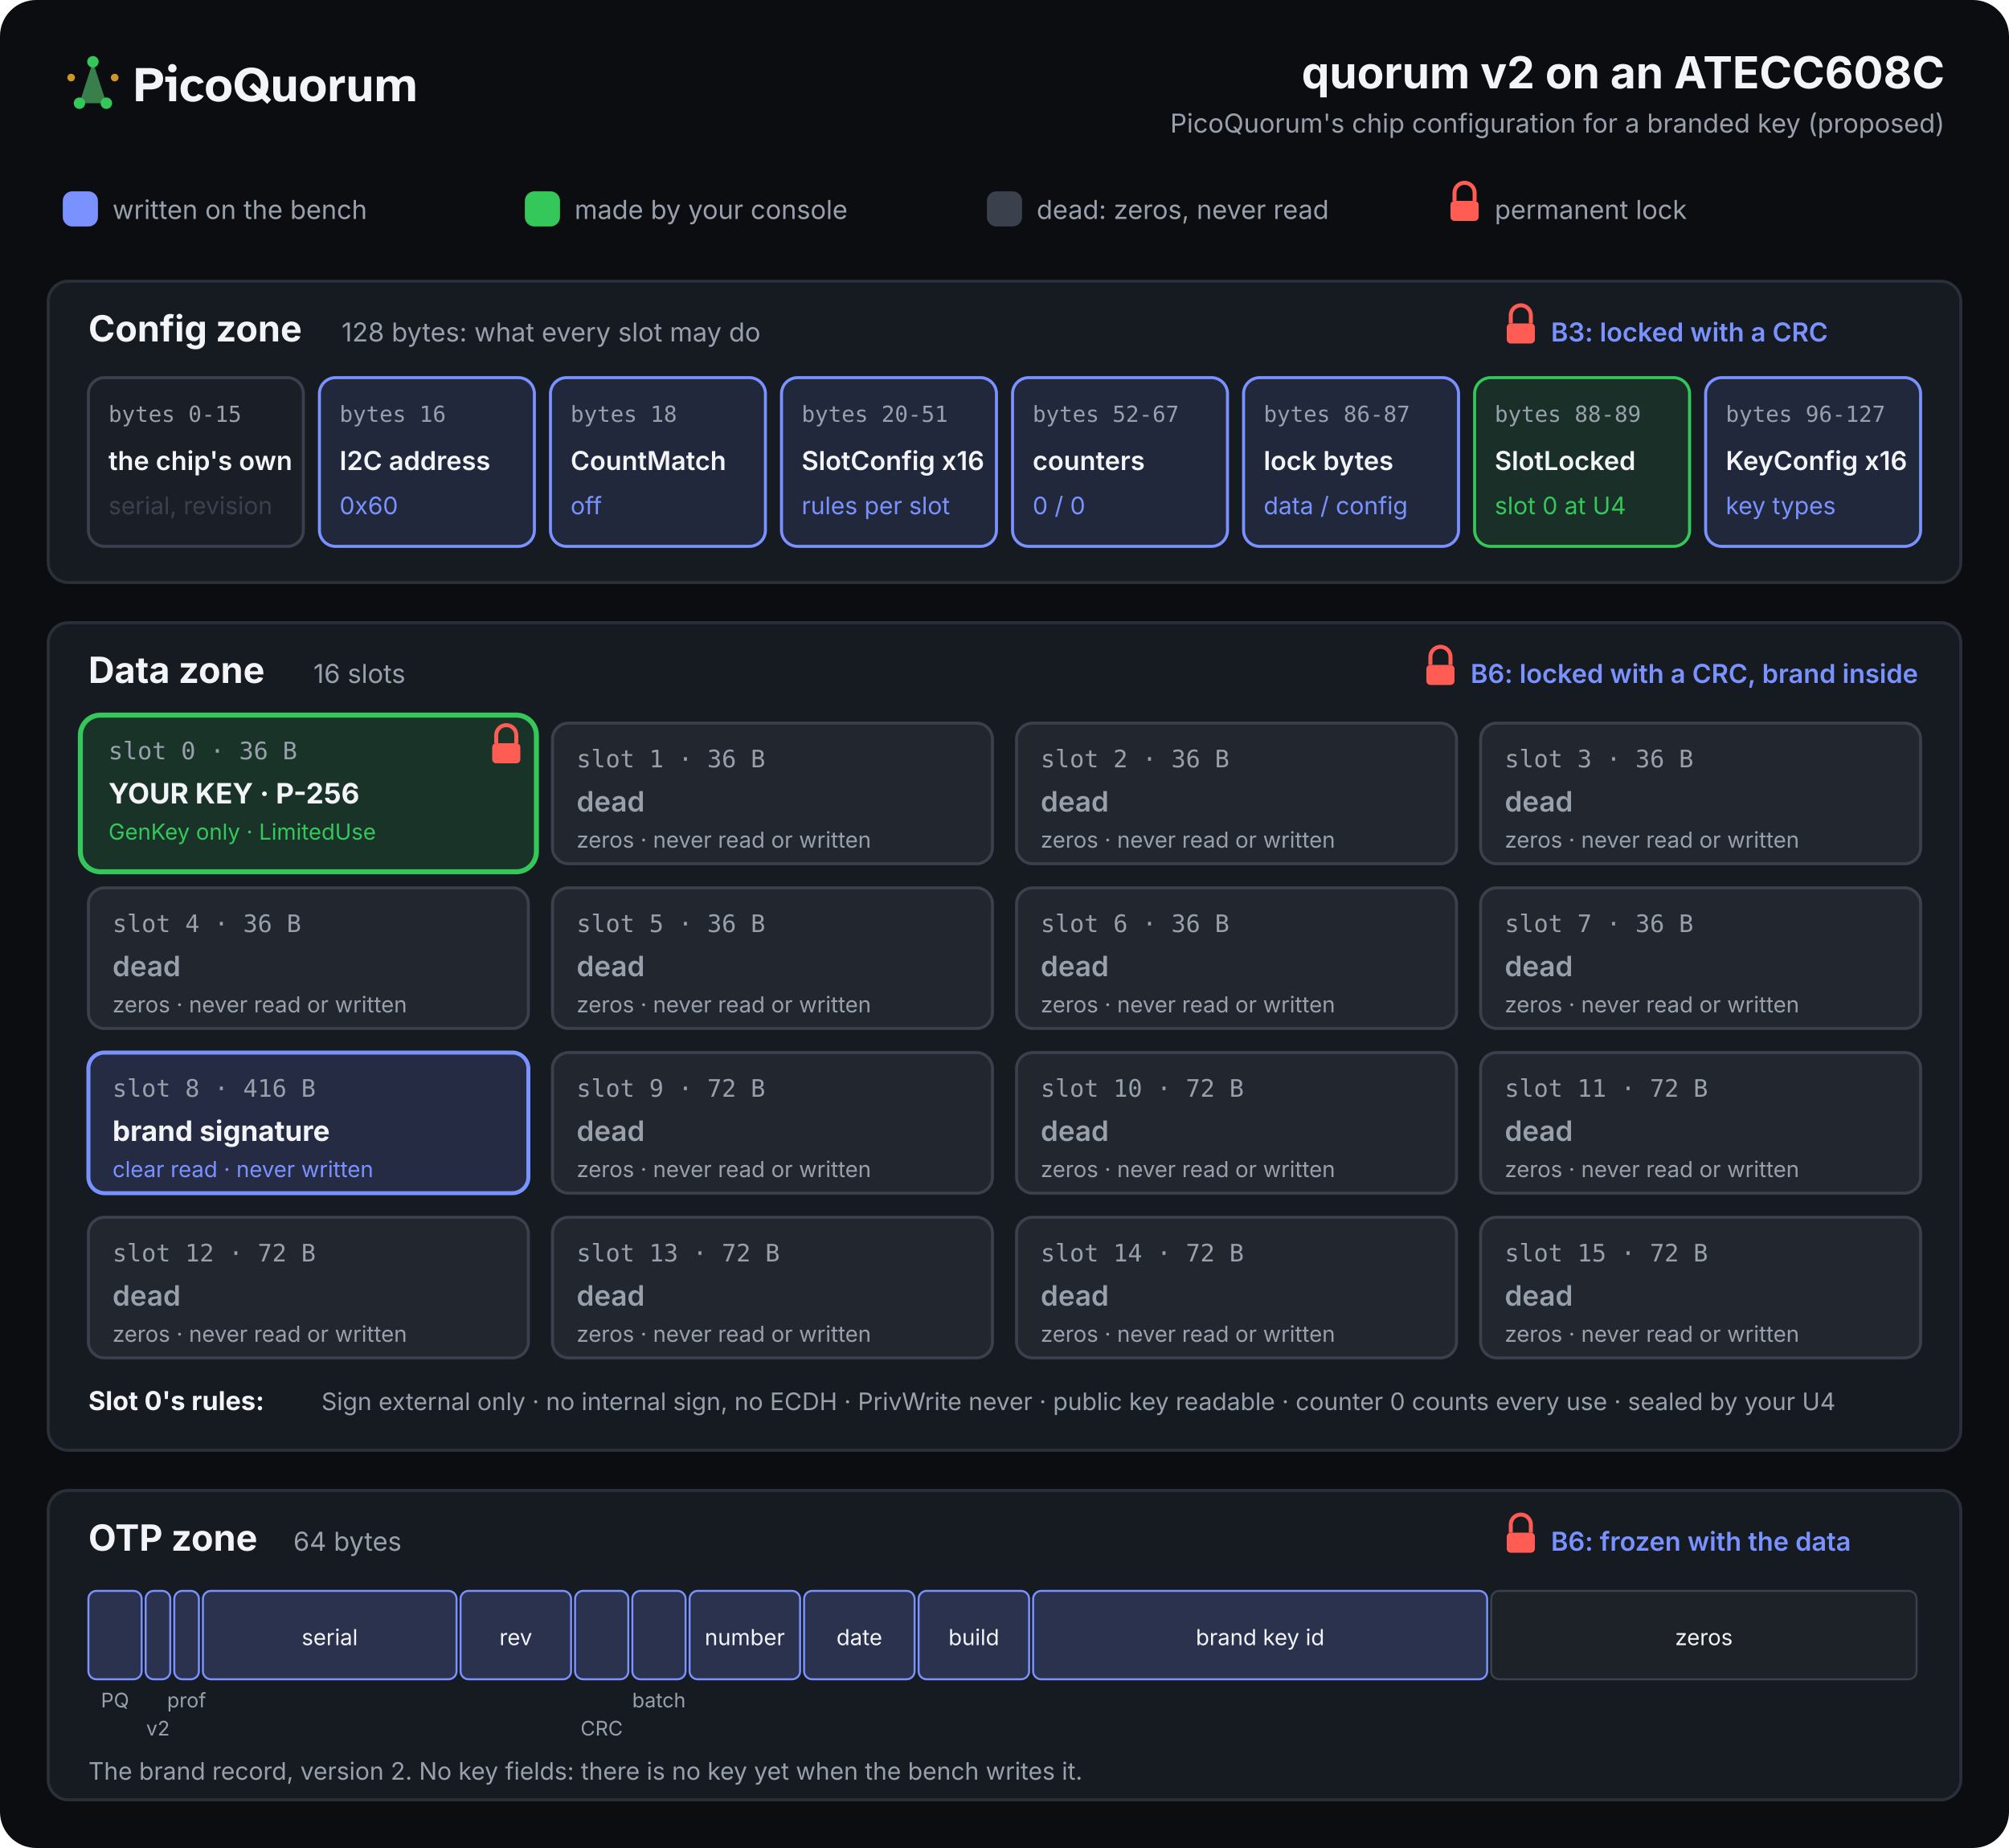
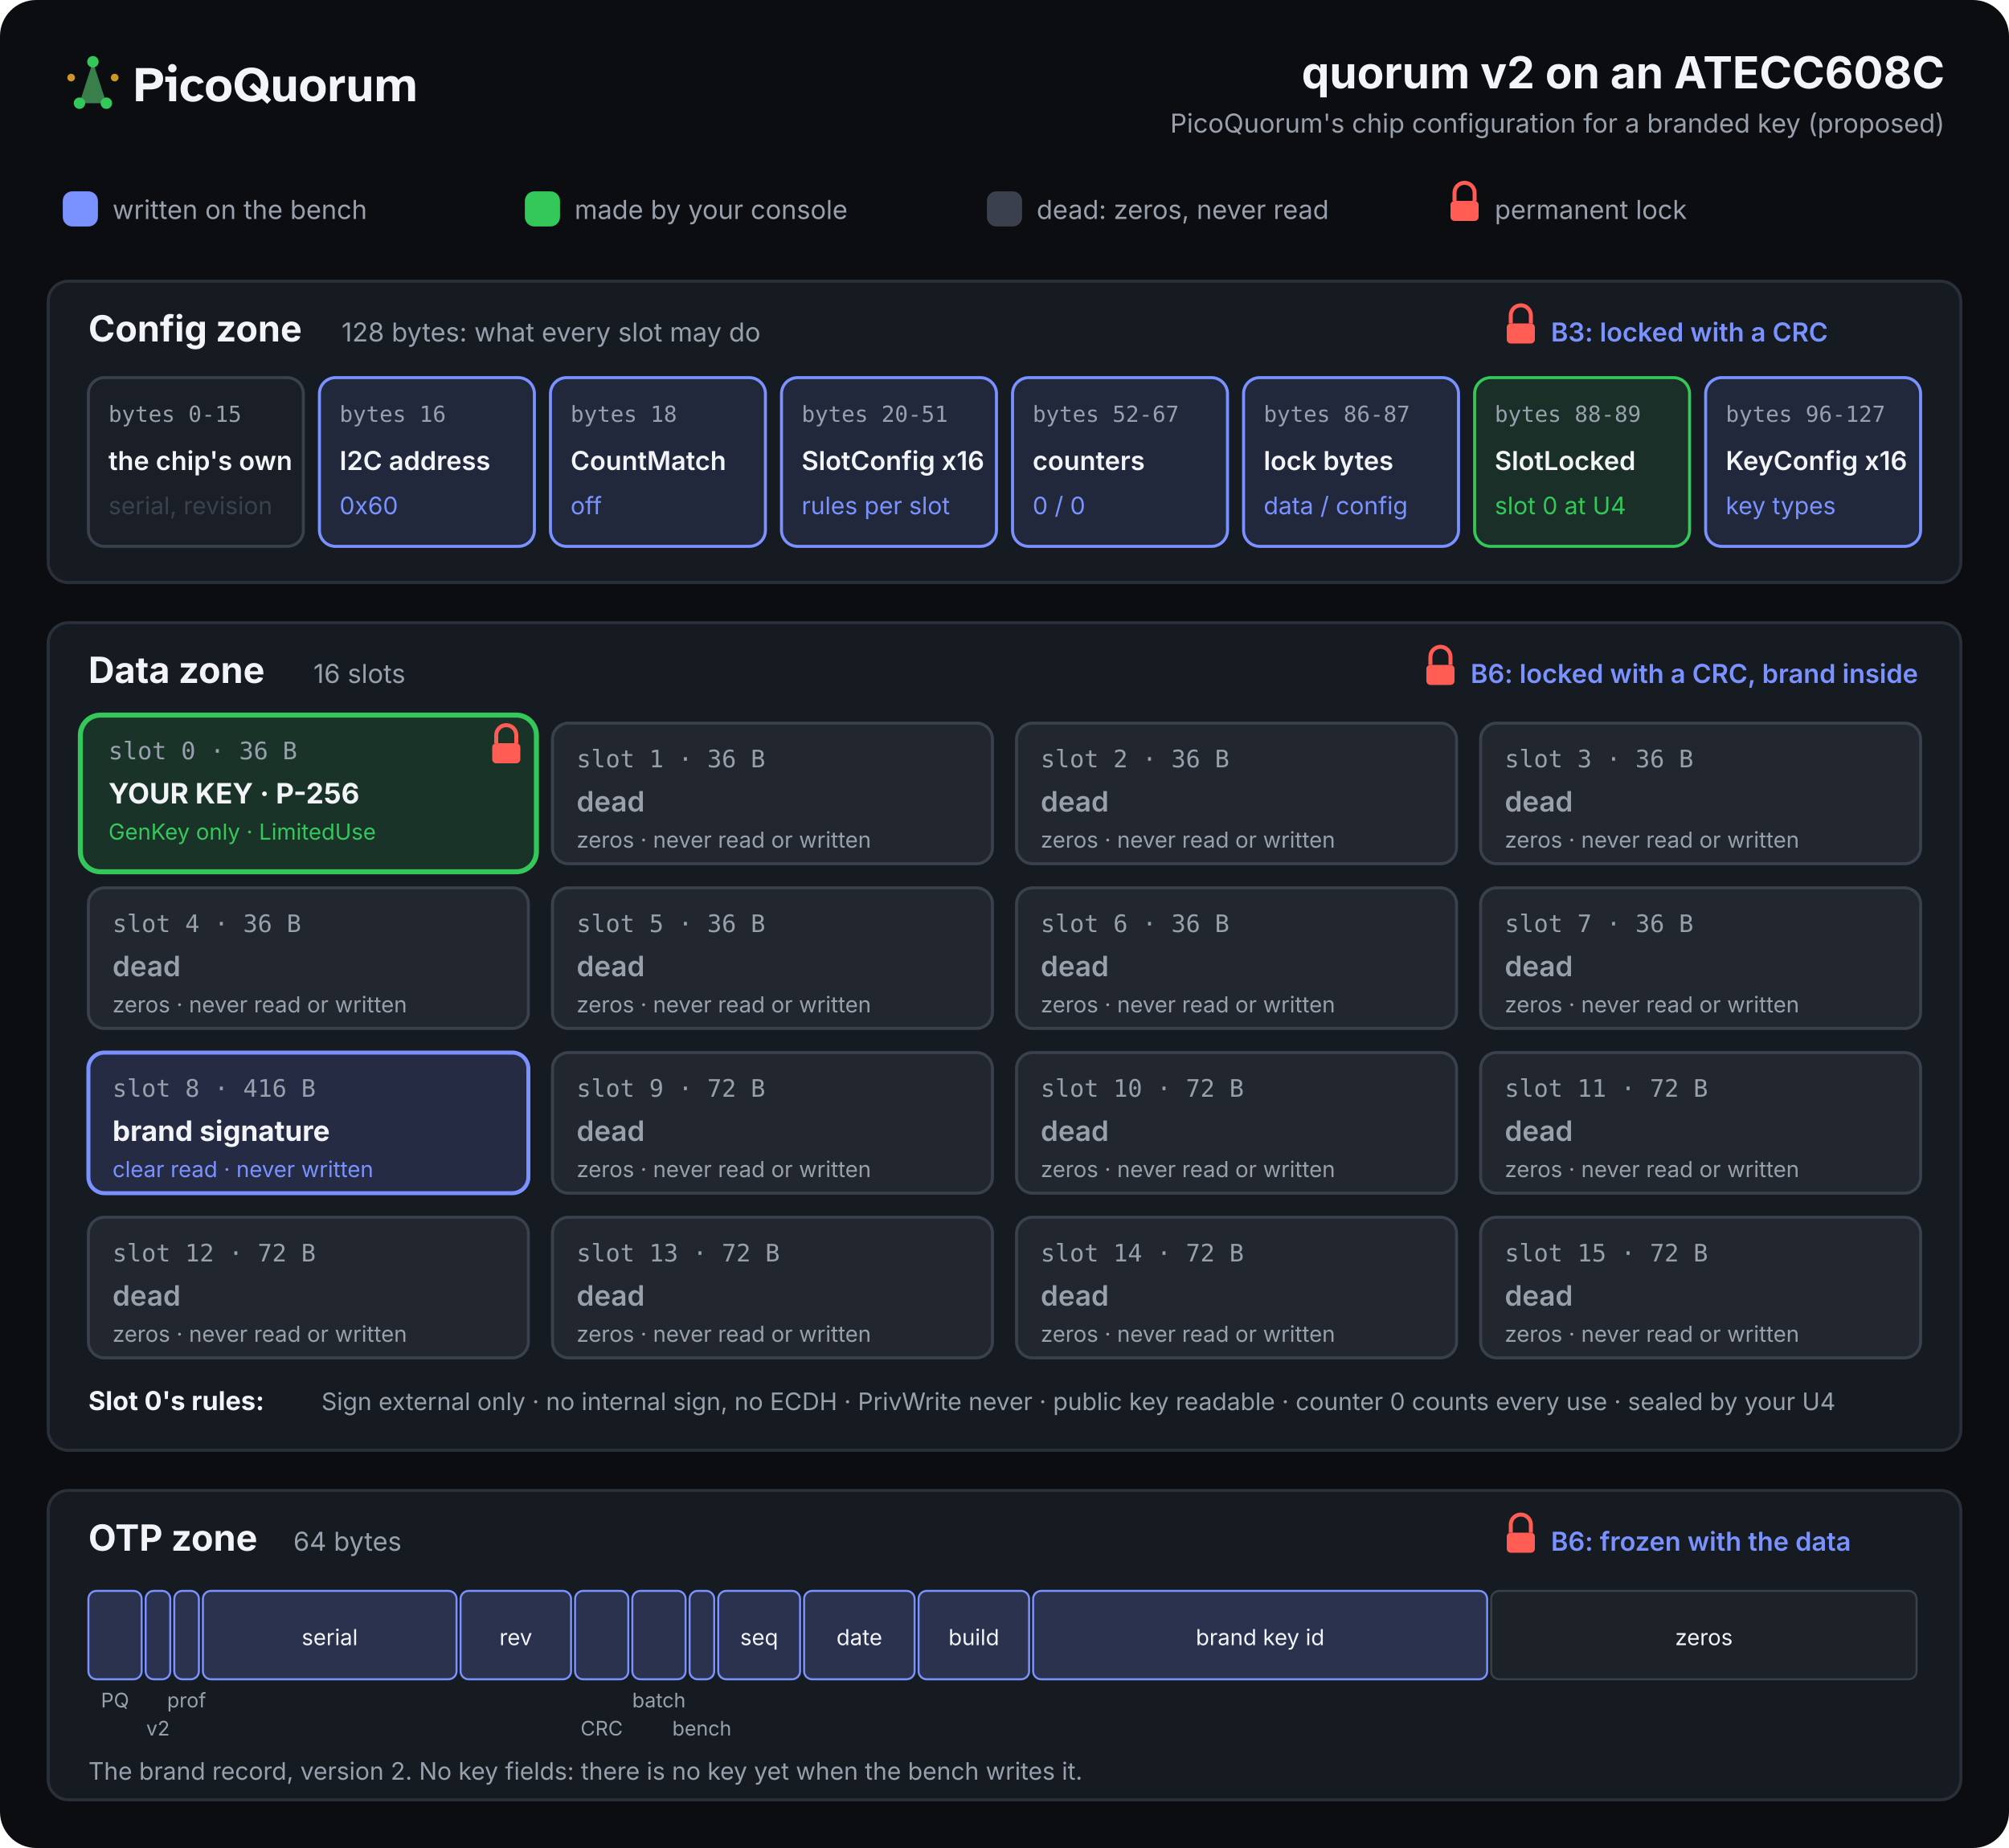
<svg xmlns="http://www.w3.org/2000/svg" viewBox="0 0 1000 920" width="1000" height="920">
  <defs>
    <marker id="a" viewBox="0 0 10 10" refX="9" refY="5" markerWidth="7" markerHeight="7" orient="auto">
      <path d="M0 0 L10 5 L0 10 z" fill="#98A0AC" />
    </marker>
  </defs>
  <rect width="1000" height="920" rx="18" fill="#0B0D11" />
  <g transform="translate(32,26) scale(0.95)">
    <polygon points="15.00,5.00 22.05,26.71 7.95,26.71" fill="#397F4C" />
    <circle cx="15.00" cy="5.00" r="3.00" fill="#34C759" />
    <circle cx="26.41" cy="13.29" r="2.00" fill="#CE9529" />
    <circle cx="22.05" cy="26.71" r="3.00" fill="#34C759" />
    <circle cx="7.95" cy="26.71" r="3.00" fill="#34C759" />
    <circle cx="3.59" cy="13.29" r="2.00" fill="#CE9529" />
    <path transform="translate(36 25.68)" fill="#F2F4F7" d="M1.56 0V-17.37H9.02Q10.89 -17.37 12.43 -16.78Q13.96 -16.2 14.87 -14.96Q15.78 -13.73 15.78 -11.75Q15.78 -9.8 14.87 -8.55Q13.96 -7.31 12.43 -6.73Q10.89 -6.16 9.02 -6.16H5.36V0ZM5.36 -9.39H8.94Q10.17 -9.39 10.98 -9.92Q11.8 -10.45 11.8 -11.75Q11.8 -13.05 10.98 -13.6Q10.17 -14.14 8.94 -14.14H5.36ZM18.98 0V-10.14H16.9V-12.9H22.62V0ZM20.62 -15.08Q19.71 -15.08 19.06 -15.73Q18.41 -16.38 18.41 -17.29Q18.41 -18.23 19.06 -18.86Q19.71 -19.5 20.62 -19.5Q21.55 -19.5 22.19 -18.86Q22.83 -18.23 22.83 -17.29Q22.83 -16.38 22.18 -15.73Q21.53 -15.08 20.62 -15.08ZM31.41 0.31Q29.33 0.31 27.88 -0.55Q26.44 -1.4 25.69 -2.95Q24.93 -4.5 24.93 -6.5Q24.93 -8.5 25.75 -10.02Q26.57 -11.54 28.04 -12.39Q29.51 -13.23 31.46 -13.23Q32.58 -13.23 33.66 -12.91Q34.74 -12.58 35.63 -11.86Q36.53 -11.13 37.1 -9.93L34.03 -8.84Q33.72 -9.65 33.07 -10.01Q32.42 -10.37 31.62 -10.37Q30.86 -10.37 30.17 -10Q29.48 -9.62 29.05 -8.76Q28.63 -7.9 28.63 -6.47Q28.63 -5.04 29.07 -4.17Q29.51 -3.3 30.19 -2.92Q30.86 -2.55 31.62 -2.55Q32.5 -2.55 33.11 -2.9Q33.72 -3.25 34.09 -3.85L37.08 -2.76Q36.45 -1.66 35.53 -0.97Q34.61 -0.29 33.54 0.01Q32.47 0.31 31.41 0.31ZM44.9 0.31Q43.58 0.31 42.38 -0.09Q41.18 -0.49 40.23 -1.33Q39.29 -2.16 38.74 -3.43Q38.19 -4.71 38.19 -6.45Q38.19 -8.22 38.74 -9.49Q39.29 -10.76 40.23 -11.6Q41.18 -12.43 42.38 -12.83Q43.58 -13.23 44.9 -13.23Q46.2 -13.23 47.4 -12.83Q48.59 -12.43 49.54 -11.6Q50.49 -10.76 51.05 -9.49Q51.61 -8.22 51.61 -6.45Q51.61 -4.71 51.05 -3.43Q50.49 -2.16 49.54 -1.33Q48.59 -0.49 47.4 -0.09Q46.2 0.31 44.9 0.31ZM44.9 -2.55Q45.71 -2.55 46.4 -2.92Q47.09 -3.3 47.49 -4.16Q47.89 -5.02 47.89 -6.45Q47.89 -7.9 47.49 -8.76Q47.09 -9.62 46.4 -10Q45.71 -10.37 44.9 -10.37Q44.07 -10.37 43.39 -10Q42.72 -9.62 42.3 -8.76Q41.89 -7.9 41.89 -6.45Q41.89 -5.02 42.3 -4.16Q42.72 -3.3 43.39 -2.92Q44.07 -2.55 44.9 -2.55ZM62.09 0.31Q59.46 0.31 57.47 -0.82Q55.48 -1.95 54.37 -3.98Q53.25 -6.01 53.25 -8.68Q53.25 -11.36 54.37 -13.39Q55.48 -15.42 57.47 -16.55Q59.46 -17.68 62.09 -17.68Q64.71 -17.68 66.7 -16.55Q68.69 -15.42 69.82 -13.39Q70.95 -11.36 70.95 -8.68Q70.95 -7.18 70.59 -5.88Q70.23 -4.58 69.55 -3.51L72.41 -0.83L70.33 1.38L67.5 -1.33Q66.38 -0.55 65.03 -0.12Q63.67 0.31 62.09 0.31ZM62.09 -2.81Q62.87 -2.81 63.6 -3.04Q64.32 -3.28 64.9 -3.77L60.97 -7.46L63.05 -9.62L66.59 -6.27Q66.74 -6.81 66.83 -7.41Q66.92 -8.01 66.92 -8.68Q66.92 -10.61 66.27 -11.91Q65.62 -13.21 64.52 -13.88Q63.41 -14.56 62.09 -14.56Q60.79 -14.56 59.68 -13.88Q58.58 -13.21 57.92 -11.91Q57.25 -10.61 57.25 -8.68Q57.25 -6.76 57.92 -5.46Q58.58 -4.16 59.68 -3.48Q60.79 -2.81 62.09 -2.81ZM77.87 0.31Q76.21 0.31 75.24 -0.32Q74.28 -0.96 73.88 -2.17Q73.48 -3.38 73.48 -5.07V-12.9H77.09V-5.98Q77.09 -5.07 77.19 -4.26Q77.3 -3.46 77.75 -3Q78.21 -2.55 79.2 -2.55Q80.5 -2.55 81.08 -3.38Q81.67 -4.21 81.67 -6.06V-12.9H85.31V0H82.21L81.67 -1.82Q81.09 -0.88 80.24 -0.29Q79.38 0.31 77.87 0.31ZM94.28 0.31Q92.95 0.31 91.75 -0.09Q90.56 -0.49 89.61 -1.33Q88.66 -2.16 88.11 -3.43Q87.57 -4.71 87.57 -6.45Q87.57 -8.22 88.11 -9.49Q88.66 -10.76 89.61 -11.6Q90.56 -12.43 91.75 -12.83Q92.95 -13.23 94.28 -13.23Q95.58 -13.23 96.77 -12.83Q97.97 -12.43 98.92 -11.6Q99.87 -10.76 100.42 -9.49Q100.98 -8.22 100.98 -6.45Q100.98 -4.71 100.42 -3.43Q99.87 -2.16 98.92 -1.33Q97.97 -0.49 96.77 -0.09Q95.58 0.31 94.28 0.31ZM94.28 -2.55Q95.08 -2.55 95.77 -2.92Q96.46 -3.3 96.86 -4.16Q97.27 -5.02 97.27 -6.45Q97.27 -7.9 96.86 -8.76Q96.46 -9.62 95.77 -10Q95.08 -10.37 94.28 -10.37Q93.44 -10.37 92.77 -10Q92.09 -9.62 91.68 -8.76Q91.26 -7.9 91.26 -6.45Q91.26 -5.02 91.68 -4.16Q92.09 -3.3 92.77 -2.92Q93.44 -2.55 94.28 -2.55ZM103.25 0V-12.9H106.05L106.76 -10.53Q107.2 -11.52 107.8 -12.13Q108.39 -12.74 109.2 -13Q110.01 -13.26 111.02 -13.23V-9.59Q109.59 -9.75 108.68 -9.44Q107.77 -9.13 107.31 -8.36Q106.86 -7.59 106.86 -6.32V0ZM117.36 0.31Q115.7 0.31 114.74 -0.32Q113.78 -0.96 113.37 -2.17Q112.97 -3.38 112.97 -5.07V-12.9H116.58V-5.98Q116.58 -5.07 116.69 -4.26Q116.79 -3.46 117.25 -3Q117.7 -2.55 118.69 -2.55Q119.99 -2.55 120.57 -3.38Q121.16 -4.21 121.16 -6.06V-12.9H124.8V0H121.71L121.16 -1.82Q120.59 -0.88 119.73 -0.29Q118.87 0.31 117.36 0.31ZM127.76 0V-12.9H130.86L131.38 -11.13Q131.66 -11.65 132.21 -12.12Q132.76 -12.58 133.54 -12.91Q134.32 -13.23 135.28 -13.23Q136.79 -13.23 137.71 -12.68Q138.63 -12.12 139.07 -11.05Q139.83 -12.14 140.97 -12.69Q142.12 -13.23 143.47 -13.23Q145.11 -13.23 146.04 -12.61Q146.98 -11.99 147.38 -10.79Q147.78 -9.59 147.78 -7.9V0H144.17V-6.99Q144.17 -7.9 144.04 -8.68Q143.91 -9.46 143.47 -9.93Q143.03 -10.4 142.01 -10.4Q140.79 -10.4 140.18 -9.5Q139.57 -8.61 139.57 -6.84V0H135.93V-6.99Q135.93 -7.9 135.82 -8.68Q135.72 -9.46 135.28 -9.93Q134.84 -10.4 133.85 -10.4Q133.02 -10.4 132.47 -9.97Q131.92 -9.54 131.65 -8.75Q131.38 -7.96 131.38 -6.79V0Z" />
  </g>
  <text x="968" y="44" font-family="Inter, Helvetica, Arial, sans-serif" font-size="22" font-weight="700" fill="#F2F4F7" text-anchor="end">quorum v2 on an ATECC608C</text>
  <text x="968" y="66" font-family="Inter, Helvetica, Arial, sans-serif" font-size="13" font-weight="400" fill="#98A0AC" text-anchor="end">PicoQuorum's chip configuration for a branded key (proposed)</text>
  <rect x="32" y="96" width="16" height="16" rx="4" fill="#7A92FF" stroke="#7A92FF" stroke-width="1.5" />
  <text x="56" y="109" font-family="Inter, Helvetica, Arial, sans-serif" font-size="13" font-weight="400" fill="#98A0AC" text-anchor="start">written on the bench</text>
  <rect x="262" y="96" width="16" height="16" rx="4" fill="#34C759" stroke="#34C759" stroke-width="1.5" />
  <text x="286" y="109" font-family="Inter, Helvetica, Arial, sans-serif" font-size="13" font-weight="400" fill="#98A0AC" text-anchor="start">made by your console</text>
  <rect x="492" y="96" width="16" height="16" rx="4" fill="#3A414C" stroke="#3A414C" stroke-width="1.5" />
  <text x="516" y="109" font-family="Inter, Helvetica, Arial, sans-serif" font-size="13" font-weight="400" fill="#98A0AC" text-anchor="start">dead: zeros, never read</text>
  <g fill="none" stroke="#FF5C54" stroke-width="2">
    <path d="M724 100 v-4 a5 5 0 0 1 10 0 v4" />
  </g>
  <rect x="722" y="100" width="14" height="10" rx="2" fill="#FF5C54" />
  <text x="744" y="109" font-family="Inter, Helvetica, Arial, sans-serif" font-size="13" font-weight="400" fill="#98A0AC" text-anchor="start">permanent lock</text>
  <rect x="24" y="140" width="952" height="150" rx="10" fill="#161A21" stroke="#2A303A" stroke-width="1.5" />
  <text x="44" y="170" font-family="Inter, Helvetica, Arial, sans-serif" font-size="18" font-weight="700" fill="#F2F4F7" text-anchor="start">Config zone</text>
  <text x="170" y="170" font-family="Inter, Helvetica, Arial, sans-serif" font-size="13" font-weight="400" fill="#98A0AC" text-anchor="start">128 bytes: what every slot may do</text>
  <g fill="none" stroke="#FF5C54" stroke-width="2">
    <path d="M752 161 v-4 a5 5 0 0 1 10 0 v4" />
  </g>
  <rect x="750" y="161" width="14" height="10" rx="2" fill="#FF5C54" />
  <text x="772" y="170" font-family="Inter, Helvetica, Arial, sans-serif" font-size="13" font-weight="600" fill="#7A92FF" text-anchor="start">B3: locked with a CRC</text>
  <rect x="44" y="188" width="107" height="84" rx="8" fill="#3A414C1f" stroke="#3A414C" stroke-width="1.5" />
  <text x="54" y="210" font-family="JetBrains Mono, Menlo, Consolas, monospace" font-size="11" font-weight="400" fill="#98A0AC" text-anchor="start">bytes 0-15</text>
  <text x="54" y="234" font-family="Inter, Helvetica, Arial, sans-serif" font-size="13" font-weight="600" fill="#F2F4F7" text-anchor="start">the chip's own</text>
  <text x="54" y="256" font-family="Inter, Helvetica, Arial, sans-serif" font-size="12" font-weight="400" fill="#3A414C" text-anchor="start">serial, revision</text>
  <rect x="159" y="188" width="107" height="84" rx="8" fill="#7A92FF1f" stroke="#7A92FF" stroke-width="1.5" />
  <text x="169" y="210" font-family="JetBrains Mono, Menlo, Consolas, monospace" font-size="11" font-weight="400" fill="#98A0AC" text-anchor="start">bytes 16</text>
  <text x="169" y="234" font-family="Inter, Helvetica, Arial, sans-serif" font-size="13" font-weight="600" fill="#F2F4F7" text-anchor="start">I2C address</text>
  <text x="169" y="256" font-family="Inter, Helvetica, Arial, sans-serif" font-size="12" font-weight="400" fill="#7A92FF" text-anchor="start">0x60</text>
  <rect x="274" y="188" width="107" height="84" rx="8" fill="#7A92FF1f" stroke="#7A92FF" stroke-width="1.5" />
  <text x="284" y="210" font-family="JetBrains Mono, Menlo, Consolas, monospace" font-size="11" font-weight="400" fill="#98A0AC" text-anchor="start">bytes 18</text>
  <text x="284" y="234" font-family="Inter, Helvetica, Arial, sans-serif" font-size="13" font-weight="600" fill="#F2F4F7" text-anchor="start">CountMatch</text>
  <text x="284" y="256" font-family="Inter, Helvetica, Arial, sans-serif" font-size="12" font-weight="400" fill="#7A92FF" text-anchor="start">off</text>
  <rect x="389" y="188" width="107" height="84" rx="8" fill="#7A92FF1f" stroke="#7A92FF" stroke-width="1.5" />
  <text x="399" y="210" font-family="JetBrains Mono, Menlo, Consolas, monospace" font-size="11" font-weight="400" fill="#98A0AC" text-anchor="start">bytes 20-51</text>
  <text x="399" y="234" font-family="Inter, Helvetica, Arial, sans-serif" font-size="13" font-weight="600" fill="#F2F4F7" text-anchor="start">SlotConfig x16</text>
  <text x="399" y="256" font-family="Inter, Helvetica, Arial, sans-serif" font-size="12" font-weight="400" fill="#7A92FF" text-anchor="start">rules per slot</text>
  <rect x="504" y="188" width="107" height="84" rx="8" fill="#7A92FF1f" stroke="#7A92FF" stroke-width="1.5" />
  <text x="514" y="210" font-family="JetBrains Mono, Menlo, Consolas, monospace" font-size="11" font-weight="400" fill="#98A0AC" text-anchor="start">bytes 52-67</text>
  <text x="514" y="234" font-family="Inter, Helvetica, Arial, sans-serif" font-size="13" font-weight="600" fill="#F2F4F7" text-anchor="start">counters</text>
  <text x="514" y="256" font-family="Inter, Helvetica, Arial, sans-serif" font-size="12" font-weight="400" fill="#7A92FF" text-anchor="start">0 / 0</text>
  <rect x="619" y="188" width="107" height="84" rx="8" fill="#7A92FF1f" stroke="#7A92FF" stroke-width="1.5" />
  <text x="629" y="210" font-family="JetBrains Mono, Menlo, Consolas, monospace" font-size="11" font-weight="400" fill="#98A0AC" text-anchor="start">bytes 86-87</text>
  <text x="629" y="234" font-family="Inter, Helvetica, Arial, sans-serif" font-size="13" font-weight="600" fill="#F2F4F7" text-anchor="start">lock bytes</text>
  <text x="629" y="256" font-family="Inter, Helvetica, Arial, sans-serif" font-size="12" font-weight="400" fill="#7A92FF" text-anchor="start">data / config</text>
  <rect x="734" y="188" width="107" height="84" rx="8" fill="#34C7591f" stroke="#34C759" stroke-width="1.5" />
  <text x="744" y="210" font-family="JetBrains Mono, Menlo, Consolas, monospace" font-size="11" font-weight="400" fill="#98A0AC" text-anchor="start">bytes 88-89</text>
  <text x="744" y="234" font-family="Inter, Helvetica, Arial, sans-serif" font-size="13" font-weight="600" fill="#F2F4F7" text-anchor="start">SlotLocked</text>
  <text x="744" y="256" font-family="Inter, Helvetica, Arial, sans-serif" font-size="12" font-weight="400" fill="#34C759" text-anchor="start">slot 0 at U4</text>
  <rect x="849" y="188" width="107" height="84" rx="8" fill="#7A92FF1f" stroke="#7A92FF" stroke-width="1.5" />
  <text x="859" y="210" font-family="JetBrains Mono, Menlo, Consolas, monospace" font-size="11" font-weight="400" fill="#98A0AC" text-anchor="start">bytes 96-127</text>
  <text x="859" y="234" font-family="Inter, Helvetica, Arial, sans-serif" font-size="13" font-weight="600" fill="#F2F4F7" text-anchor="start">KeyConfig x16</text>
  <text x="859" y="256" font-family="Inter, Helvetica, Arial, sans-serif" font-size="12" font-weight="400" fill="#7A92FF" text-anchor="start">key types</text>
  <rect x="24" y="310" width="952" height="412" rx="10" fill="#161A21" stroke="#2A303A" stroke-width="1.5" />
  <text x="44" y="340" font-family="Inter, Helvetica, Arial, sans-serif" font-size="18" font-weight="700" fill="#F2F4F7" text-anchor="start">Data zone</text>
  <text x="156" y="340" font-family="Inter, Helvetica, Arial, sans-serif" font-size="13" font-weight="400" fill="#98A0AC" text-anchor="start">16 slots</text>
  <g fill="none" stroke="#FF5C54" stroke-width="2">
    <path d="M712 331 v-4 a5 5 0 0 1 10 0 v4" />
  </g>
  <rect x="710" y="331" width="14" height="10" rx="2" fill="#FF5C54" />
  <text x="732" y="340" font-family="Inter, Helvetica, Arial, sans-serif" font-size="13" font-weight="600" fill="#7A92FF" text-anchor="start">B6: locked with a CRC, brand inside</text>
  <rect x="275" y="360" width="219" height="70" rx="8" fill="#3A414C55" stroke="#3A414C" stroke-width="1.5" />
  <text x="287" y="382" font-family="JetBrains Mono, Menlo, Consolas, monospace" font-size="12" font-weight="400" fill="#98A0AC" text-anchor="start">slot 1 · 36 B</text>
  <text x="287" y="404" font-family="Inter, Helvetica, Arial, sans-serif" font-size="14" font-weight="600" fill="#98A0AC" text-anchor="start">dead</text>
  <text x="287" y="422" font-family="Inter, Helvetica, Arial, sans-serif" font-size="11" font-weight="400" fill="#98A0AC" text-anchor="start">zeros · never read or written</text>
  <rect x="506" y="360" width="219" height="70" rx="8" fill="#3A414C55" stroke="#3A414C" stroke-width="1.5" />
  <text x="518" y="382" font-family="JetBrains Mono, Menlo, Consolas, monospace" font-size="12" font-weight="400" fill="#98A0AC" text-anchor="start">slot 2 · 36 B</text>
  <text x="518" y="404" font-family="Inter, Helvetica, Arial, sans-serif" font-size="14" font-weight="600" fill="#98A0AC" text-anchor="start">dead</text>
  <text x="518" y="422" font-family="Inter, Helvetica, Arial, sans-serif" font-size="11" font-weight="400" fill="#98A0AC" text-anchor="start">zeros · never read or written</text>
  <rect x="737" y="360" width="219" height="70" rx="8" fill="#3A414C55" stroke="#3A414C" stroke-width="1.5" />
  <text x="749" y="382" font-family="JetBrains Mono, Menlo, Consolas, monospace" font-size="12" font-weight="400" fill="#98A0AC" text-anchor="start">slot 3 · 36 B</text>
  <text x="749" y="404" font-family="Inter, Helvetica, Arial, sans-serif" font-size="14" font-weight="600" fill="#98A0AC" text-anchor="start">dead</text>
  <text x="749" y="422" font-family="Inter, Helvetica, Arial, sans-serif" font-size="11" font-weight="400" fill="#98A0AC" text-anchor="start">zeros · never read or written</text>
  <rect x="44" y="442" width="219" height="70" rx="8" fill="#3A414C55" stroke="#3A414C" stroke-width="1.5" />
  <text x="56" y="464" font-family="JetBrains Mono, Menlo, Consolas, monospace" font-size="12" font-weight="400" fill="#98A0AC" text-anchor="start">slot 4 · 36 B</text>
  <text x="56" y="486" font-family="Inter, Helvetica, Arial, sans-serif" font-size="14" font-weight="600" fill="#98A0AC" text-anchor="start">dead</text>
  <text x="56" y="504" font-family="Inter, Helvetica, Arial, sans-serif" font-size="11" font-weight="400" fill="#98A0AC" text-anchor="start">zeros · never read or written</text>
  <rect x="275" y="442" width="219" height="70" rx="8" fill="#3A414C55" stroke="#3A414C" stroke-width="1.5" />
  <text x="287" y="464" font-family="JetBrains Mono, Menlo, Consolas, monospace" font-size="12" font-weight="400" fill="#98A0AC" text-anchor="start">slot 5 · 36 B</text>
  <text x="287" y="486" font-family="Inter, Helvetica, Arial, sans-serif" font-size="14" font-weight="600" fill="#98A0AC" text-anchor="start">dead</text>
  <text x="287" y="504" font-family="Inter, Helvetica, Arial, sans-serif" font-size="11" font-weight="400" fill="#98A0AC" text-anchor="start">zeros · never read or written</text>
  <rect x="506" y="442" width="219" height="70" rx="8" fill="#3A414C55" stroke="#3A414C" stroke-width="1.5" />
  <text x="518" y="464" font-family="JetBrains Mono, Menlo, Consolas, monospace" font-size="12" font-weight="400" fill="#98A0AC" text-anchor="start">slot 6 · 36 B</text>
  <text x="518" y="486" font-family="Inter, Helvetica, Arial, sans-serif" font-size="14" font-weight="600" fill="#98A0AC" text-anchor="start">dead</text>
  <text x="518" y="504" font-family="Inter, Helvetica, Arial, sans-serif" font-size="11" font-weight="400" fill="#98A0AC" text-anchor="start">zeros · never read or written</text>
  <rect x="737" y="442" width="219" height="70" rx="8" fill="#3A414C55" stroke="#3A414C" stroke-width="1.5" />
  <text x="749" y="464" font-family="JetBrains Mono, Menlo, Consolas, monospace" font-size="12" font-weight="400" fill="#98A0AC" text-anchor="start">slot 7 · 36 B</text>
  <text x="749" y="486" font-family="Inter, Helvetica, Arial, sans-serif" font-size="14" font-weight="600" fill="#98A0AC" text-anchor="start">dead</text>
  <text x="749" y="504" font-family="Inter, Helvetica, Arial, sans-serif" font-size="11" font-weight="400" fill="#98A0AC" text-anchor="start">zeros · never read or written</text>
  <rect x="44" y="524" width="219" height="70" rx="8" fill="#7A92FF26" stroke="#7A92FF" stroke-width="2" />
  <text x="56" y="546" font-family="JetBrains Mono, Menlo, Consolas, monospace" font-size="12" font-weight="400" fill="#98A0AC" text-anchor="start">slot 8 · 416 B</text>
  <text x="56" y="568" font-family="Inter, Helvetica, Arial, sans-serif" font-size="14" font-weight="700" fill="#F2F4F7" text-anchor="start">brand signature</text>
  <text x="56" y="586" font-family="Inter, Helvetica, Arial, sans-serif" font-size="11" font-weight="400" fill="#7A92FF" text-anchor="start">clear read · never written</text>
  <rect x="275" y="524" width="219" height="70" rx="8" fill="#3A414C55" stroke="#3A414C" stroke-width="1.5" />
  <text x="287" y="546" font-family="JetBrains Mono, Menlo, Consolas, monospace" font-size="12" font-weight="400" fill="#98A0AC" text-anchor="start">slot 9 · 72 B</text>
  <text x="287" y="568" font-family="Inter, Helvetica, Arial, sans-serif" font-size="14" font-weight="600" fill="#98A0AC" text-anchor="start">dead</text>
  <text x="287" y="586" font-family="Inter, Helvetica, Arial, sans-serif" font-size="11" font-weight="400" fill="#98A0AC" text-anchor="start">zeros · never read or written</text>
  <rect x="506" y="524" width="219" height="70" rx="8" fill="#3A414C55" stroke="#3A414C" stroke-width="1.5" />
  <text x="518" y="546" font-family="JetBrains Mono, Menlo, Consolas, monospace" font-size="12" font-weight="400" fill="#98A0AC" text-anchor="start">slot 10 · 72 B</text>
  <text x="518" y="568" font-family="Inter, Helvetica, Arial, sans-serif" font-size="14" font-weight="600" fill="#98A0AC" text-anchor="start">dead</text>
  <text x="518" y="586" font-family="Inter, Helvetica, Arial, sans-serif" font-size="11" font-weight="400" fill="#98A0AC" text-anchor="start">zeros · never read or written</text>
  <rect x="737" y="524" width="219" height="70" rx="8" fill="#3A414C55" stroke="#3A414C" stroke-width="1.5" />
  <text x="749" y="546" font-family="JetBrains Mono, Menlo, Consolas, monospace" font-size="12" font-weight="400" fill="#98A0AC" text-anchor="start">slot 11 · 72 B</text>
  <text x="749" y="568" font-family="Inter, Helvetica, Arial, sans-serif" font-size="14" font-weight="600" fill="#98A0AC" text-anchor="start">dead</text>
  <text x="749" y="586" font-family="Inter, Helvetica, Arial, sans-serif" font-size="11" font-weight="400" fill="#98A0AC" text-anchor="start">zeros · never read or written</text>
  <rect x="44" y="606" width="219" height="70" rx="8" fill="#3A414C55" stroke="#3A414C" stroke-width="1.5" />
  <text x="56" y="628" font-family="JetBrains Mono, Menlo, Consolas, monospace" font-size="12" font-weight="400" fill="#98A0AC" text-anchor="start">slot 12 · 72 B</text>
  <text x="56" y="650" font-family="Inter, Helvetica, Arial, sans-serif" font-size="14" font-weight="600" fill="#98A0AC" text-anchor="start">dead</text>
  <text x="56" y="668" font-family="Inter, Helvetica, Arial, sans-serif" font-size="11" font-weight="400" fill="#98A0AC" text-anchor="start">zeros · never read or written</text>
  <rect x="275" y="606" width="219" height="70" rx="8" fill="#3A414C55" stroke="#3A414C" stroke-width="1.5" />
  <text x="287" y="628" font-family="JetBrains Mono, Menlo, Consolas, monospace" font-size="12" font-weight="400" fill="#98A0AC" text-anchor="start">slot 13 · 72 B</text>
  <text x="287" y="650" font-family="Inter, Helvetica, Arial, sans-serif" font-size="14" font-weight="600" fill="#98A0AC" text-anchor="start">dead</text>
  <text x="287" y="668" font-family="Inter, Helvetica, Arial, sans-serif" font-size="11" font-weight="400" fill="#98A0AC" text-anchor="start">zeros · never read or written</text>
  <rect x="506" y="606" width="219" height="70" rx="8" fill="#3A414C55" stroke="#3A414C" stroke-width="1.5" />
  <text x="518" y="628" font-family="JetBrains Mono, Menlo, Consolas, monospace" font-size="12" font-weight="400" fill="#98A0AC" text-anchor="start">slot 14 · 72 B</text>
  <text x="518" y="650" font-family="Inter, Helvetica, Arial, sans-serif" font-size="14" font-weight="600" fill="#98A0AC" text-anchor="start">dead</text>
  <text x="518" y="668" font-family="Inter, Helvetica, Arial, sans-serif" font-size="11" font-weight="400" fill="#98A0AC" text-anchor="start">zeros · never read or written</text>
  <rect x="737" y="606" width="219" height="70" rx="8" fill="#3A414C55" stroke="#3A414C" stroke-width="1.5" />
  <text x="749" y="628" font-family="JetBrains Mono, Menlo, Consolas, monospace" font-size="12" font-weight="400" fill="#98A0AC" text-anchor="start">slot 15 · 72 B</text>
  <text x="749" y="650" font-family="Inter, Helvetica, Arial, sans-serif" font-size="14" font-weight="600" fill="#98A0AC" text-anchor="start">dead</text>
  <text x="749" y="668" font-family="Inter, Helvetica, Arial, sans-serif" font-size="11" font-weight="400" fill="#98A0AC" text-anchor="start">zeros · never read or written</text>
  <rect x="40" y="356" width="227" height="78" rx="10" fill="#34C75926" stroke="#34C759" stroke-width="2.5" />
  <text x="54" y="378" font-family="JetBrains Mono, Menlo, Consolas, monospace" font-size="12" font-weight="400" fill="#98A0AC" text-anchor="start">slot 0 · 36 B</text>
  <text x="54" y="400" font-family="Inter, Helvetica, Arial, sans-serif" font-size="14" font-weight="700" fill="#F2F4F7" text-anchor="start">YOUR KEY · P-256</text>
  <text x="54" y="418" font-family="Inter, Helvetica, Arial, sans-serif" font-size="11" font-weight="400" fill="#34C759" text-anchor="start">GenKey only · LimitedUse</text>
  <g fill="none" stroke="#FF5C54" stroke-width="2">
    <path d="M247 370 v-4 a5 5 0 0 1 10 0 v4" />
  </g>
  <rect x="245" y="370" width="14" height="10" rx="2" fill="#FF5C54" />
  <text x="44" y="702" font-family="Inter, Helvetica, Arial, sans-serif" font-size="13" font-weight="700" fill="#F2F4F7" text-anchor="start">Slot 0's rules:</text>
  <text x="160" y="702" font-family="Inter, Helvetica, Arial, sans-serif" font-size="12" font-weight="400" fill="#98A0AC" text-anchor="start">Sign external only · no internal sign, no ECDH · PrivWrite never · public key readable · counter 0 counts every use · sealed by your U4</text>
  <rect x="24" y="742" width="952" height="154" rx="10" fill="#161A21" stroke="#2A303A" stroke-width="1.5" />
  <text x="44" y="772" font-family="Inter, Helvetica, Arial, sans-serif" font-size="18" font-weight="700" fill="#F2F4F7" text-anchor="start">OTP zone</text>
  <text x="146" y="772" font-family="Inter, Helvetica, Arial, sans-serif" font-size="13" font-weight="400" fill="#98A0AC" text-anchor="start">64 bytes</text>
  <g fill="none" stroke="#FF5C54" stroke-width="2">
    <path d="M752 763 v-4 a5 5 0 0 1 10 0 v4" />
  </g>
  <rect x="750" y="763" width="14" height="10" rx="2" fill="#FF5C54" />
  <text x="772" y="772" font-family="Inter, Helvetica, Arial, sans-serif" font-size="13" font-weight="600" fill="#7A92FF" text-anchor="start">B6: frozen with the data</text>
  <rect x="44" y="792" width="26.5" height="44" rx="4" fill="#7A92FF33" stroke="#7A92FF" stroke-width="1" />
  <text x="57.25" y="850" font-family="Inter, Helvetica, Arial, sans-serif" font-size="10" font-weight="400" fill="#98A0AC" text-anchor="middle">PQ</text>
  <rect x="72.5" y="792" width="12.25" height="44" rx="4" fill="#7A92FF33" stroke="#7A92FF" stroke-width="1" />
  <text x="78.625" y="864" font-family="Inter, Helvetica, Arial, sans-serif" font-size="10" font-weight="400" fill="#98A0AC" text-anchor="middle">v2</text>
  <rect x="86.75" y="792" width="12.25" height="44" rx="4" fill="#7A92FF33" stroke="#7A92FF" stroke-width="1" />
  <text x="92.875" y="850" font-family="Inter, Helvetica, Arial, sans-serif" font-size="10" font-weight="400" fill="#98A0AC" text-anchor="middle">prof</text>
  <rect x="101" y="792" width="126.25" height="44" rx="4" fill="#7A92FF33" stroke="#7A92FF" stroke-width="1" />
  <text x="164.125" y="819" font-family="Inter, Helvetica, Arial, sans-serif" font-size="11" font-weight="400" fill="#F2F4F7" text-anchor="middle">serial</text>
  <rect x="229.25" y="792" width="55" height="44" rx="4" fill="#7A92FF33" stroke="#7A92FF" stroke-width="1" />
  <text x="256.75" y="819" font-family="Inter, Helvetica, Arial, sans-serif" font-size="11" font-weight="400" fill="#F2F4F7" text-anchor="middle">rev</text>
  <rect x="286.25" y="792" width="26.5" height="44" rx="4" fill="#7A92FF33" stroke="#7A92FF" stroke-width="1" />
  <text x="299.5" y="864" font-family="Inter, Helvetica, Arial, sans-serif" font-size="10" font-weight="400" fill="#98A0AC" text-anchor="middle">CRC</text>
  <rect x="314.75" y="792" width="26.5" height="44" rx="4" fill="#7A92FF33" stroke="#7A92FF" stroke-width="1" />
  <text x="328" y="850" font-family="Inter, Helvetica, Arial, sans-serif" font-size="10" font-weight="400" fill="#98A0AC" text-anchor="middle">batch</text>
-   <rect x="343.25" y="792" width="55" height="44" rx="4" fill="#7A92FF33" stroke="#7A92FF" stroke-width="1" />
-   <text x="370.75" y="819" font-family="Inter, Helvetica, Arial, sans-serif" font-size="11" font-weight="400" fill="#F2F4F7" text-anchor="middle">number</text>
+   <rect x="343.25" y="792" width="12.25" height="44" rx="4" fill="#7A92FF33" stroke="#7A92FF" stroke-width="1" />
+   <text x="349.375" y="864" font-family="Inter, Helvetica, Arial, sans-serif" font-size="10" font-weight="400" fill="#98A0AC" text-anchor="middle">bench</text>
+   <rect x="357.5" y="792" width="40.75" height="44" rx="4" fill="#7A92FF33" stroke="#7A92FF" stroke-width="1" />
+   <text x="377.875" y="819" font-family="Inter, Helvetica, Arial, sans-serif" font-size="11" font-weight="400" fill="#F2F4F7" text-anchor="middle">seq</text>
  <rect x="400.25" y="792" width="55" height="44" rx="4" fill="#7A92FF33" stroke="#7A92FF" stroke-width="1" />
  <text x="427.75" y="819" font-family="Inter, Helvetica, Arial, sans-serif" font-size="11" font-weight="400" fill="#F2F4F7" text-anchor="middle">date</text>
  <rect x="457.25" y="792" width="55" height="44" rx="4" fill="#7A92FF33" stroke="#7A92FF" stroke-width="1" />
  <text x="484.75" y="819" font-family="Inter, Helvetica, Arial, sans-serif" font-size="11" font-weight="400" fill="#F2F4F7" text-anchor="middle">build</text>
  <rect x="514.25" y="792" width="226" height="44" rx="4" fill="#7A92FF33" stroke="#7A92FF" stroke-width="1" />
  <text x="627.25" y="819" font-family="Inter, Helvetica, Arial, sans-serif" font-size="11" font-weight="400" fill="#F2F4F7" text-anchor="middle">brand key id</text>
  <rect x="742.25" y="792" width="211.75" height="44" rx="4" fill="#3A414C33" stroke="#3A414C" stroke-width="1" />
  <text x="848.125" y="819" font-family="Inter, Helvetica, Arial, sans-serif" font-size="11" font-weight="400" fill="#F2F4F7" text-anchor="middle">zeros</text>
  <text x="44" y="886" font-family="Inter, Helvetica, Arial, sans-serif" font-size="12" font-weight="400" fill="#98A0AC" text-anchor="start">The brand record, version 2. No key fields: there is no key yet when the bench writes it.</text>
</svg>
